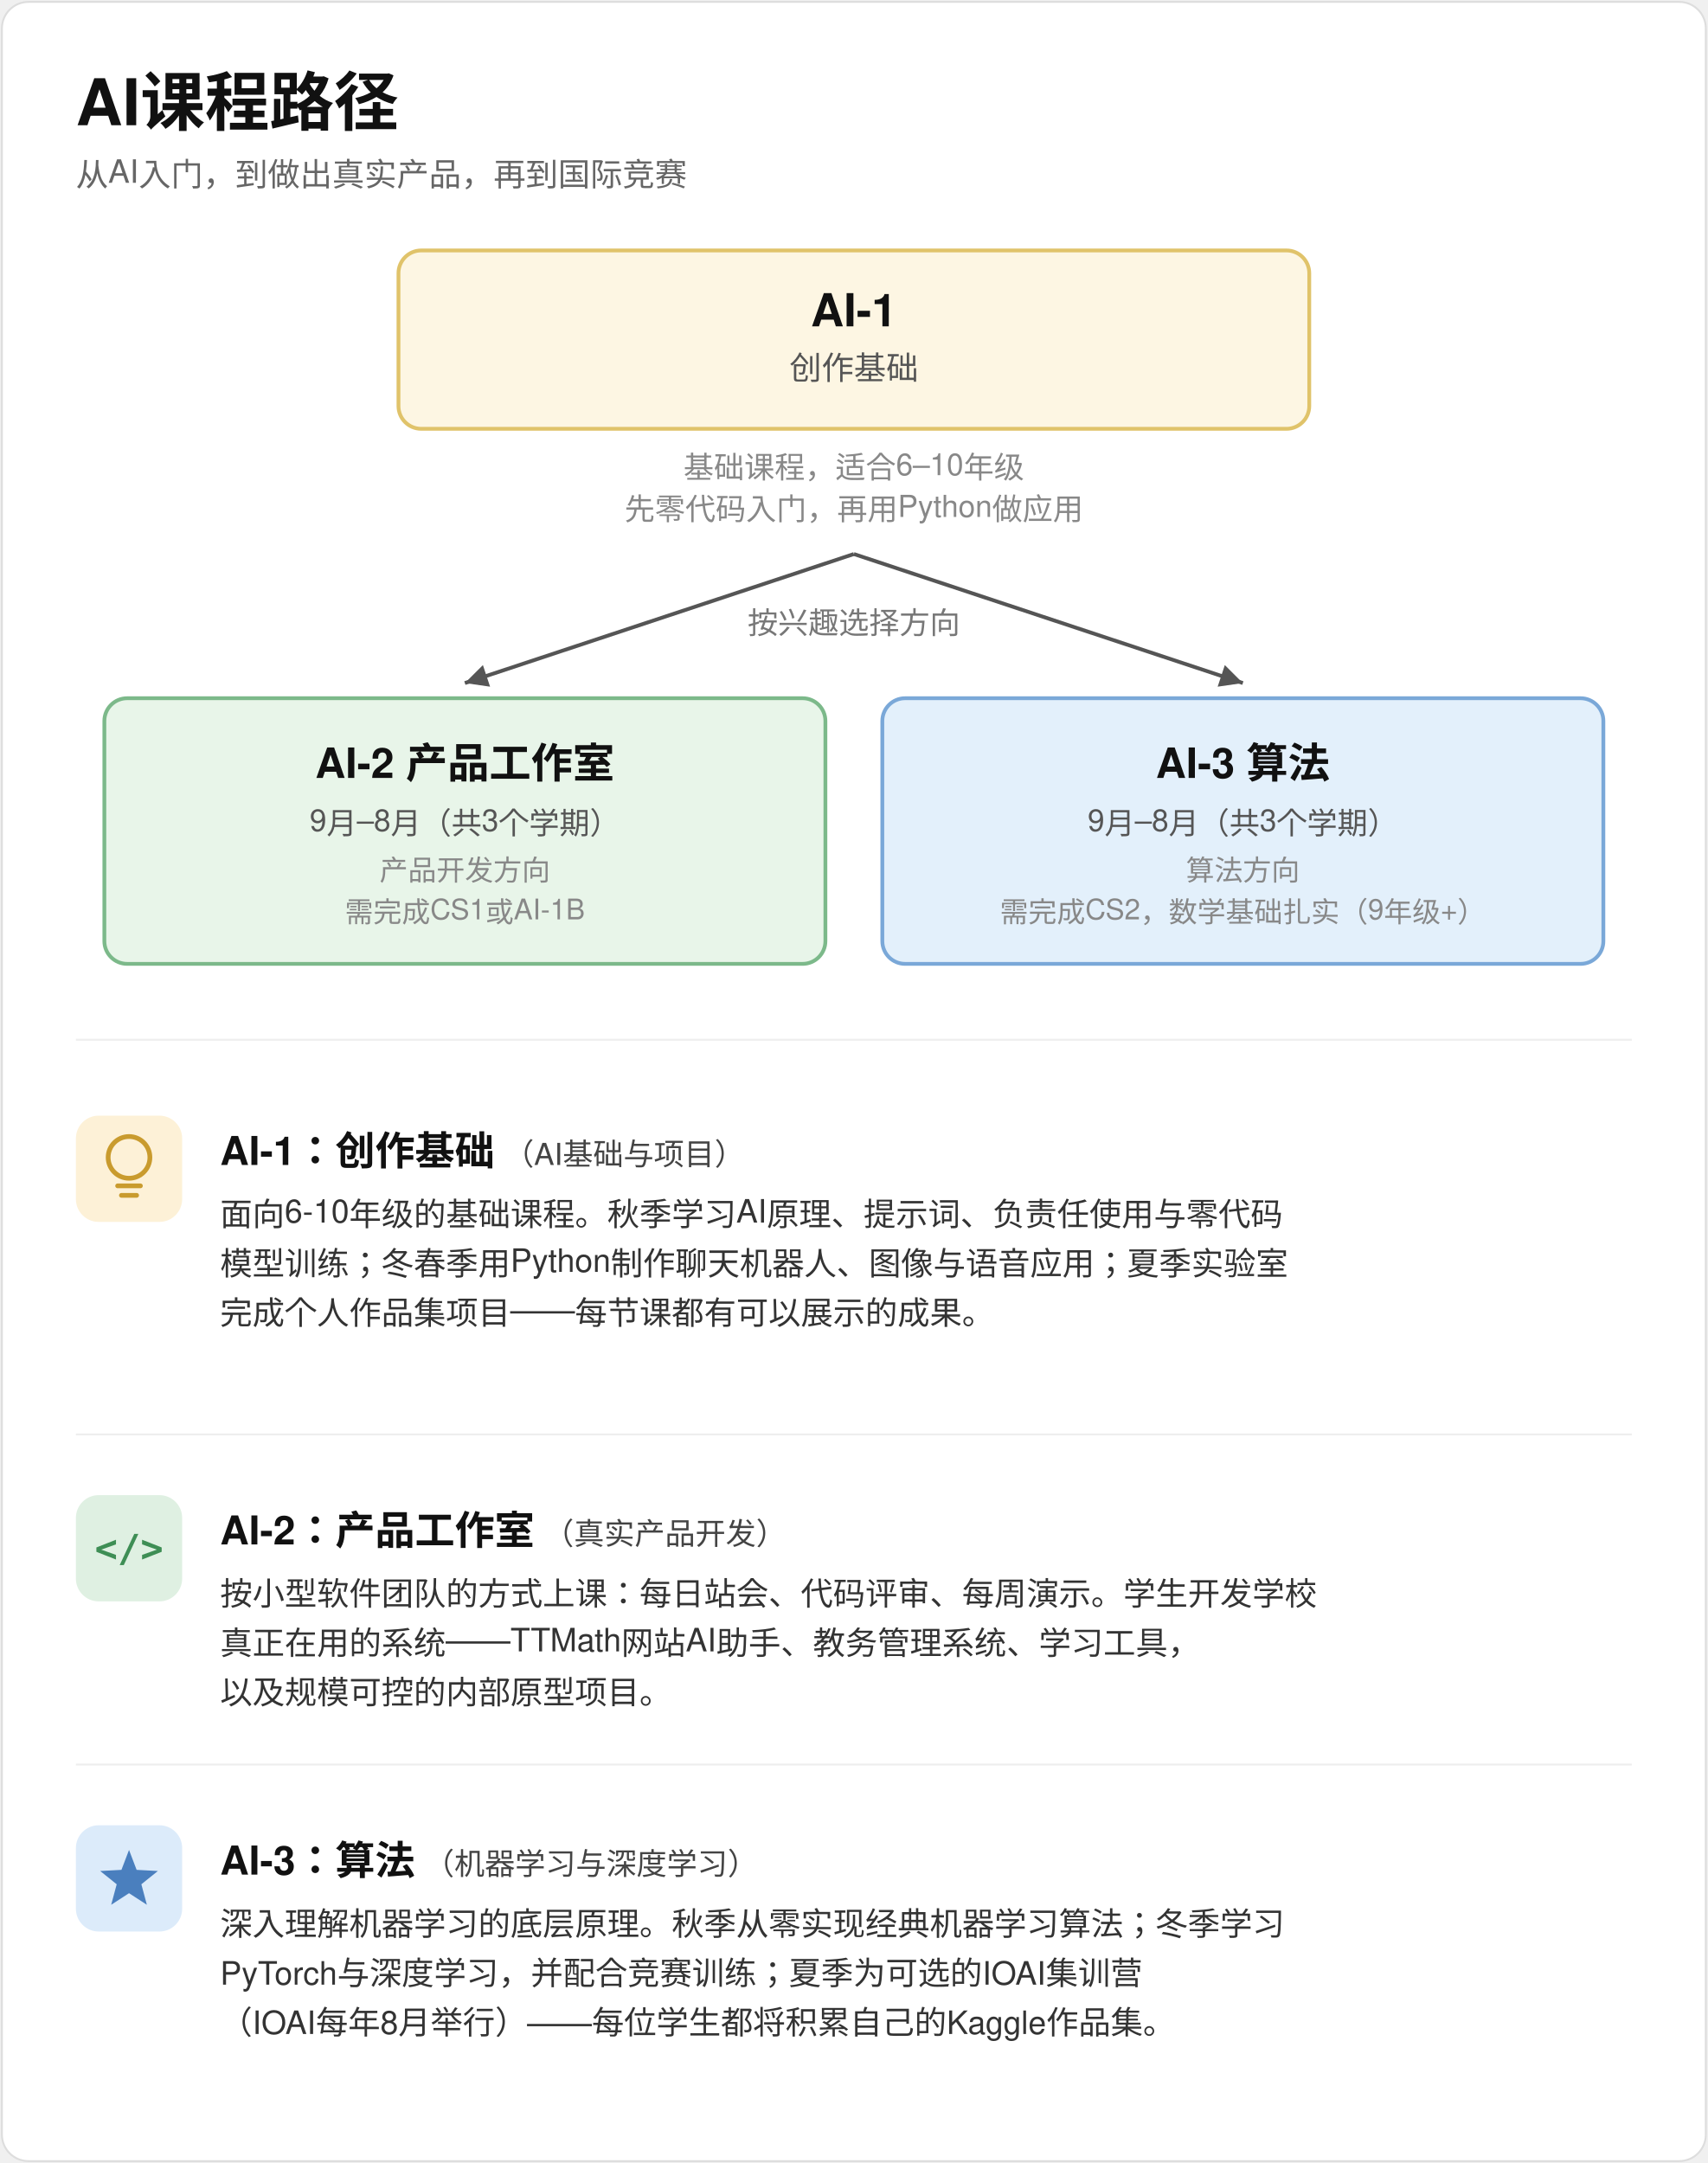
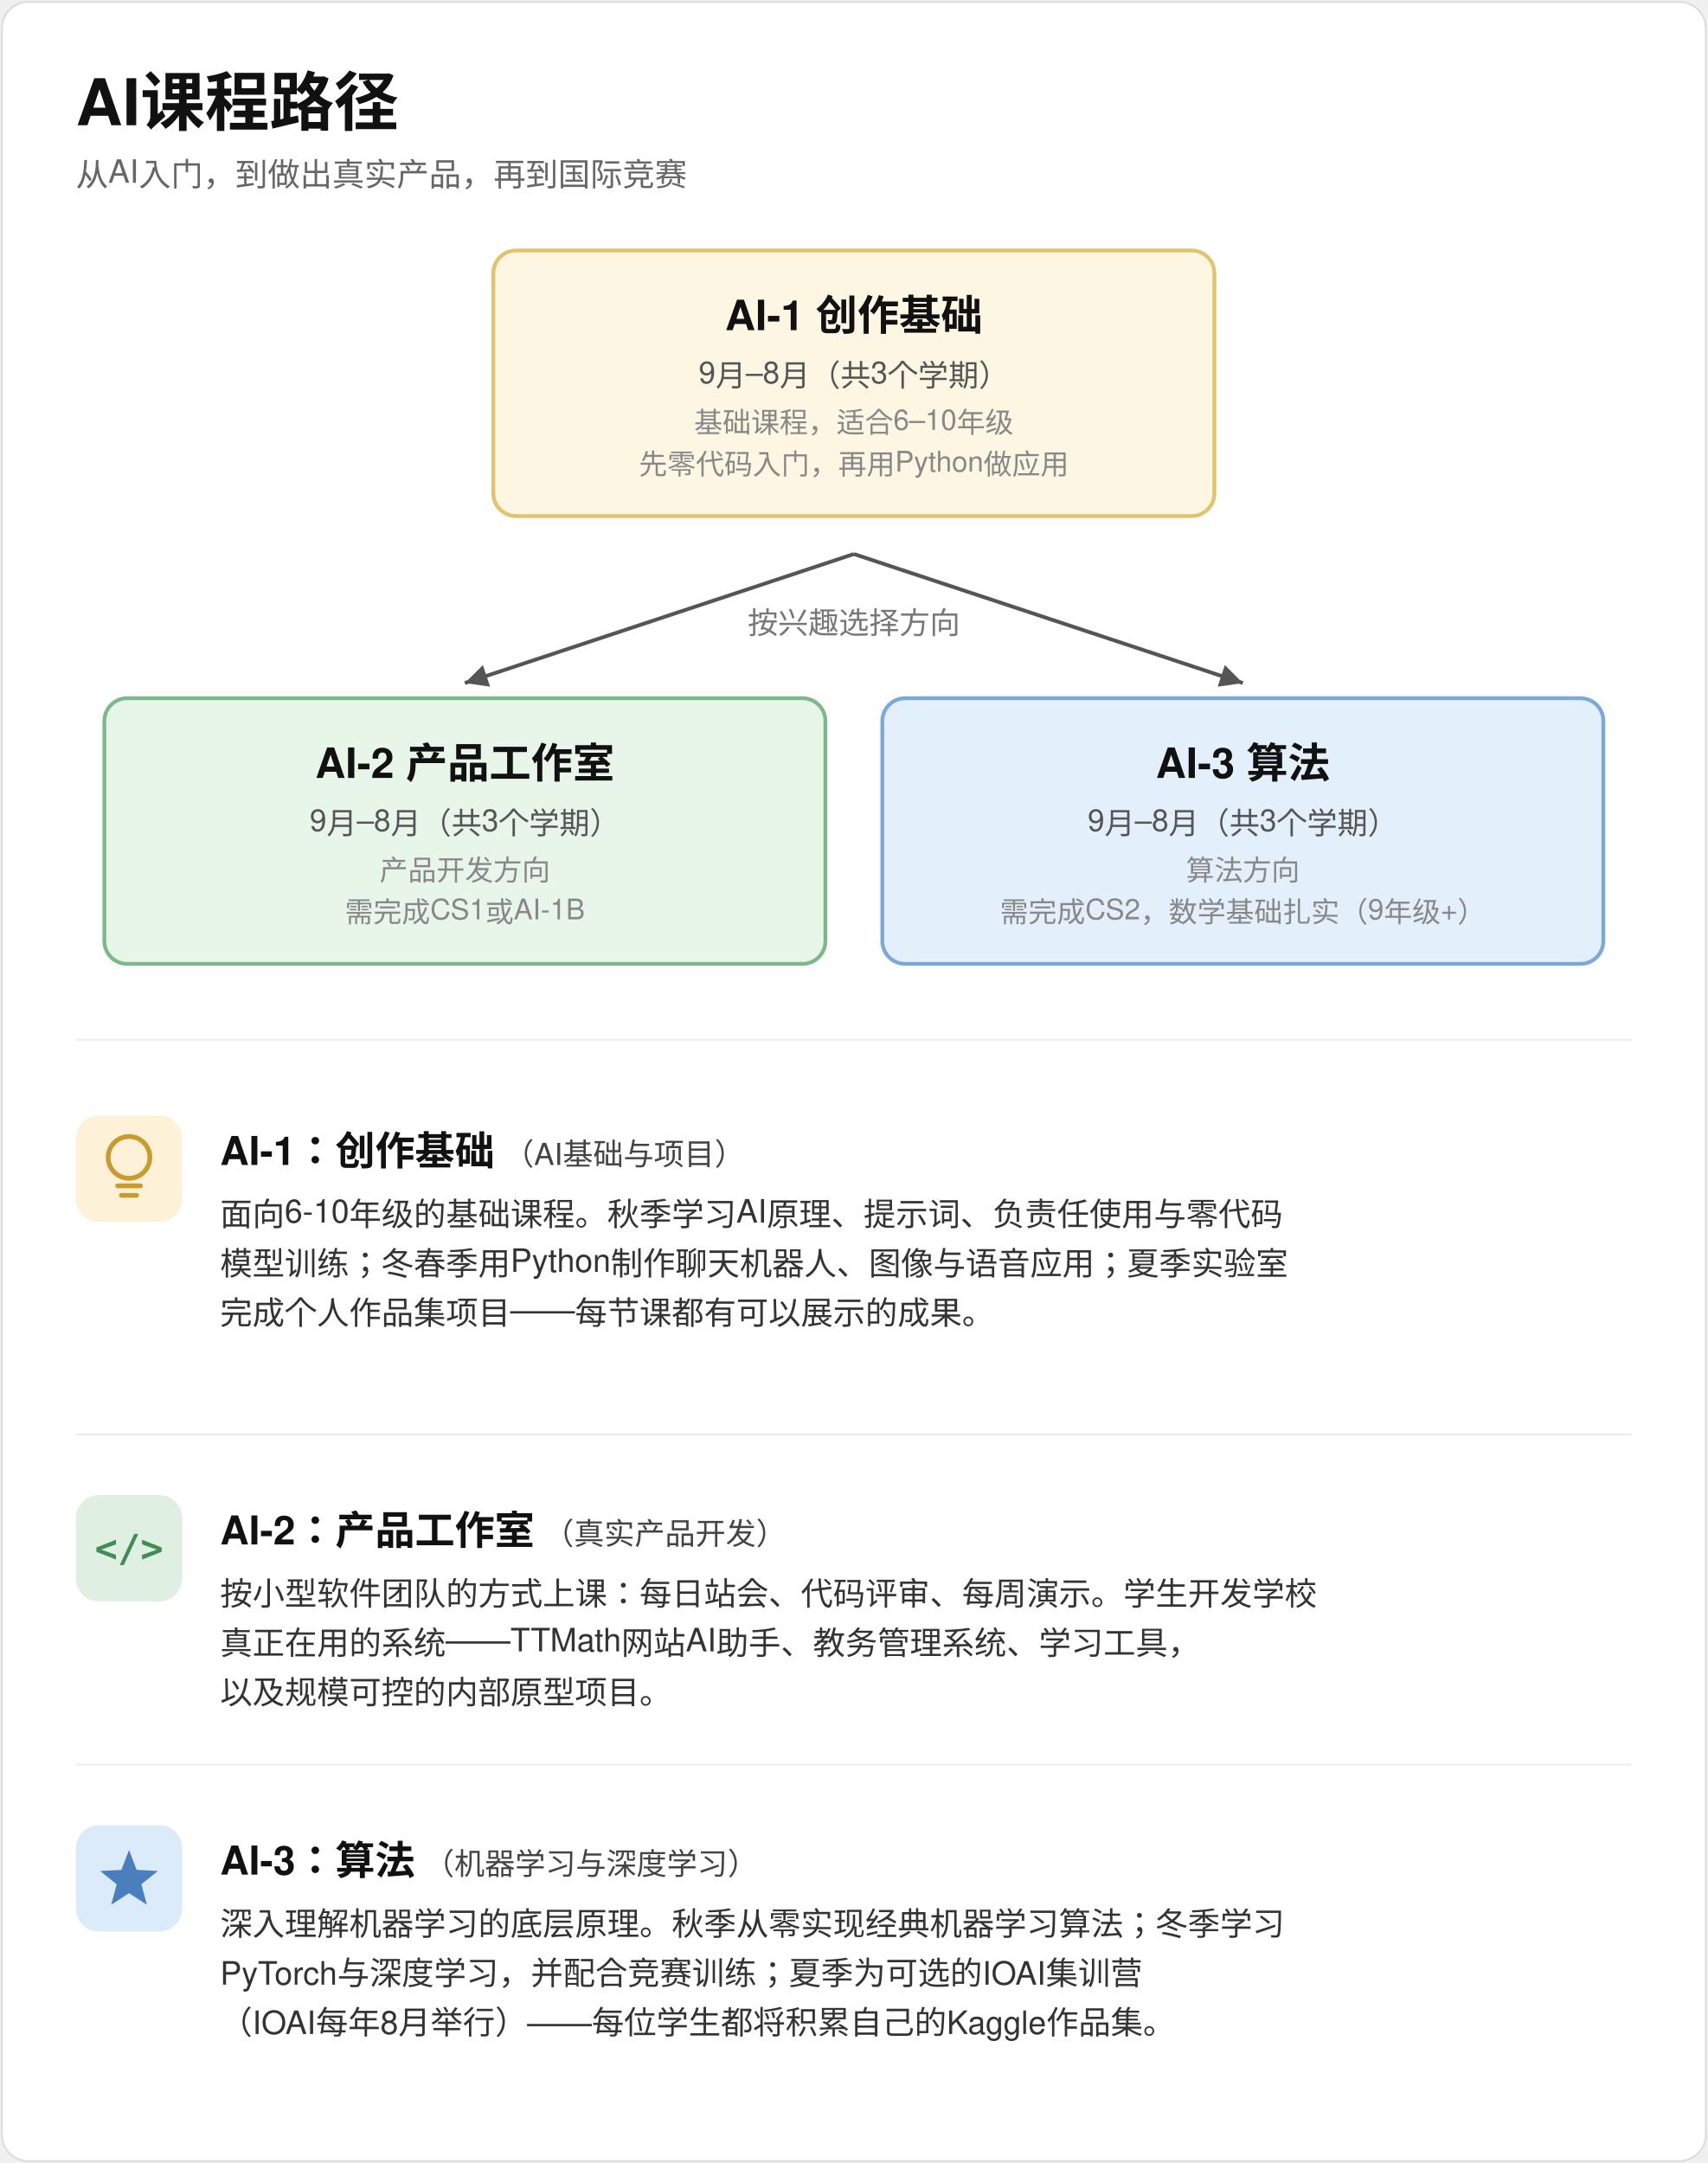
<svg xmlns="http://www.w3.org/2000/svg" width="900" height="1140" viewBox="0 0 900 1140" font-family="'PingFang SC', 'Hiragino Sans GB', 'Microsoft YaHei', Helvetica, Arial, sans-serif">
  <defs>
    <marker id="arrow" markerWidth="8" markerHeight="8" refX="6" refY="3" orient="auto">
      <path d="M0,0 L6,3 L0,6 z" fill="#555" />
    </marker>
  </defs>
  <rect x="1" y="1" width="898" height="1138" rx="14" fill="#ffffff" stroke="#ddd" />
  <text x="40" y="66" font-size="34" font-weight="bold" fill="#111">AI课程路径</text>
  <text x="40" y="98" font-size="17" fill="#666">从AI入门，到做出真实产品，再到国际竞赛</text>
-   <rect x="210" y="132" width="480" height="94" rx="12" fill="#fdf6e3" stroke="#e0c36a" stroke-width="2" />
-   <text x="450" y="172" font-size="24" font-weight="bold" text-anchor="middle" fill="#111">AI-1</text>
-   <text x="450" y="200" font-size="17" text-anchor="middle" fill="#555">创作基础</text>
-   <text x="450" y="252" font-size="16" text-anchor="middle" fill="#888">基础课程，适合6–10年级</text>
-   <text x="450" y="274" font-size="16" text-anchor="middle" fill="#888">先零代码入门，再用Python做应用</text>
+   <rect x="260" y="132" width="380" height="140" rx="12" fill="#fdf6e3" stroke="#e0c36a" stroke-width="2" />
+   <text x="450" y="174" font-size="22" font-weight="bold" text-anchor="middle" fill="#111">AI-1 创作基础</text>
+   <text x="450" y="202" font-size="16" text-anchor="middle" fill="#555">9月–8月（共3个学期）</text>
+   <text x="450" y="228" font-size="15" text-anchor="middle" fill="#888">基础课程，适合6–10年级</text>
+   <text x="450" y="250" font-size="15" text-anchor="middle" fill="#888">先零代码入门，再用Python做应用</text>
  <line x1="450" y1="292" x2="245" y2="360" stroke="#555" stroke-width="2" marker-end="url(#arrow)" />
  <line x1="450" y1="292" x2="655" y2="360" stroke="#555" stroke-width="2" marker-end="url(#arrow)" />
  <text x="450" y="334" font-size="16" text-anchor="middle" fill="#777" stroke="#fff" stroke-width="6" paint-order="stroke">按兴趣选择方向</text>
  <rect x="55" y="368" width="380" height="140" rx="12" fill="#e8f5e9" stroke="#7cb98a" stroke-width="2" />
  <text x="245" y="410" font-size="22" font-weight="bold" text-anchor="middle" fill="#111">AI-2 产品工作室</text>
  <text x="245" y="438" font-size="16" text-anchor="middle" fill="#555">9月–8月（共3个学期）</text>
  <text x="245" y="464" font-size="15" text-anchor="middle" fill="#888">产品开发方向</text>
  <text x="245" y="486" font-size="15" text-anchor="middle" fill="#888">需完成CS1或AI-1B</text>
  <rect x="465" y="368" width="380" height="140" rx="12" fill="#e3f0fb" stroke="#7aa8d8" stroke-width="2" />
  <text x="655" y="410" font-size="22" font-weight="bold" text-anchor="middle" fill="#111">AI-3 算法</text>
  <text x="655" y="438" font-size="16" text-anchor="middle" fill="#555">9月–8月（共3个学期）</text>
  <text x="655" y="464" font-size="15" text-anchor="middle" fill="#888">算法方向</text>
  <text x="655" y="486" font-size="15" text-anchor="middle" fill="#888">需完成CS2，数学基础扎实（9年级+）</text>
  <line x1="40" y1="548" x2="860" y2="548" stroke="#eee" />
  <rect x="40" y="588" width="56" height="56" rx="12" fill="#fdf1d7" />
  <circle cx="68" cy="610" r="11" fill="none" stroke="#c99b2e" stroke-width="2.5" />
  <line x1="62" y1="625" x2="74" y2="625" stroke="#c99b2e" stroke-width="2.5" stroke-linecap="round" />
  <line x1="64" y1="630" x2="72" y2="630" stroke="#c99b2e" stroke-width="2.5" stroke-linecap="round" />
  <text x="116" y="614" font-size="21" font-weight="bold" fill="#111">AI-1：创作基础 <tspan font-size="16" font-weight="normal" fill="#444">（AI基础与项目）</tspan>
  </text>
  <text x="116" y="646" font-size="17" fill="#333">面向6-10年级的基础课程。秋季学习AI原理、提示词、负责任使用与零代码</text>
  <text x="116" y="672" font-size="17" fill="#333">模型训练；冬春季用Python制作聊天机器人、图像与语音应用；夏季实验室</text>
  <text x="116" y="698" font-size="17" fill="#333">完成个人作品集项目——每节课都有可以展示的成果。</text>
  <line x1="40" y1="756" x2="860" y2="756" stroke="#eee" />
  <rect x="40" y="788" width="56" height="56" rx="12" fill="#dff0e2" />
  <text x="68" y="823" font-size="20" font-weight="bold" text-anchor="middle" fill="#3e8e55" font-family="Menlo, Consolas, monospace">&lt;/&gt;</text>
  <text x="116" y="814" font-size="21" font-weight="bold" fill="#111">AI-2：产品工作室 <tspan font-size="16" font-weight="normal" fill="#444">（真实产品开发）</tspan>
  </text>
  <text x="116" y="846" font-size="17" fill="#333">按小型软件团队的方式上课：每日站会、代码评审、每周演示。学生开发学校</text>
  <text x="116" y="872" font-size="17" fill="#333">真正在用的系统——TTMath网站AI助手、教务管理系统、学习工具，</text>
  <text x="116" y="898" font-size="17" fill="#333">以及规模可控的内部原型项目。</text>
  <line x1="40" y1="930" x2="860" y2="930" stroke="#eee" />
  <rect x="40" y="962" width="56" height="56" rx="12" fill="#dcebfa" />
  <polygon points="68,975 72,985.5 83.2,986.1 74.5,993.1 77.4,1003.9 68,997.8 58.6,1003.9 61.5,993.1 52.8,986.1 64,985.5" fill="#4a7fbe" />
  <text x="116" y="988" font-size="21" font-weight="bold" fill="#111">AI-3：算法 <tspan font-size="16" font-weight="normal" fill="#444">（机器学习与深度学习）</tspan>
  </text>
  <text x="116" y="1020" font-size="17" fill="#333">深入理解机器学习的底层原理。秋季从零实现经典机器学习算法；冬季学习</text>
  <text x="116" y="1046" font-size="17" fill="#333">PyTorch与深度学习，并配合竞赛训练；夏季为可选的IOAI集训营</text>
  <text x="116" y="1072" font-size="17" fill="#333">（IOAI每年8月举行）——每位学生都将积累自己的Kaggle作品集。</text>
</svg>
